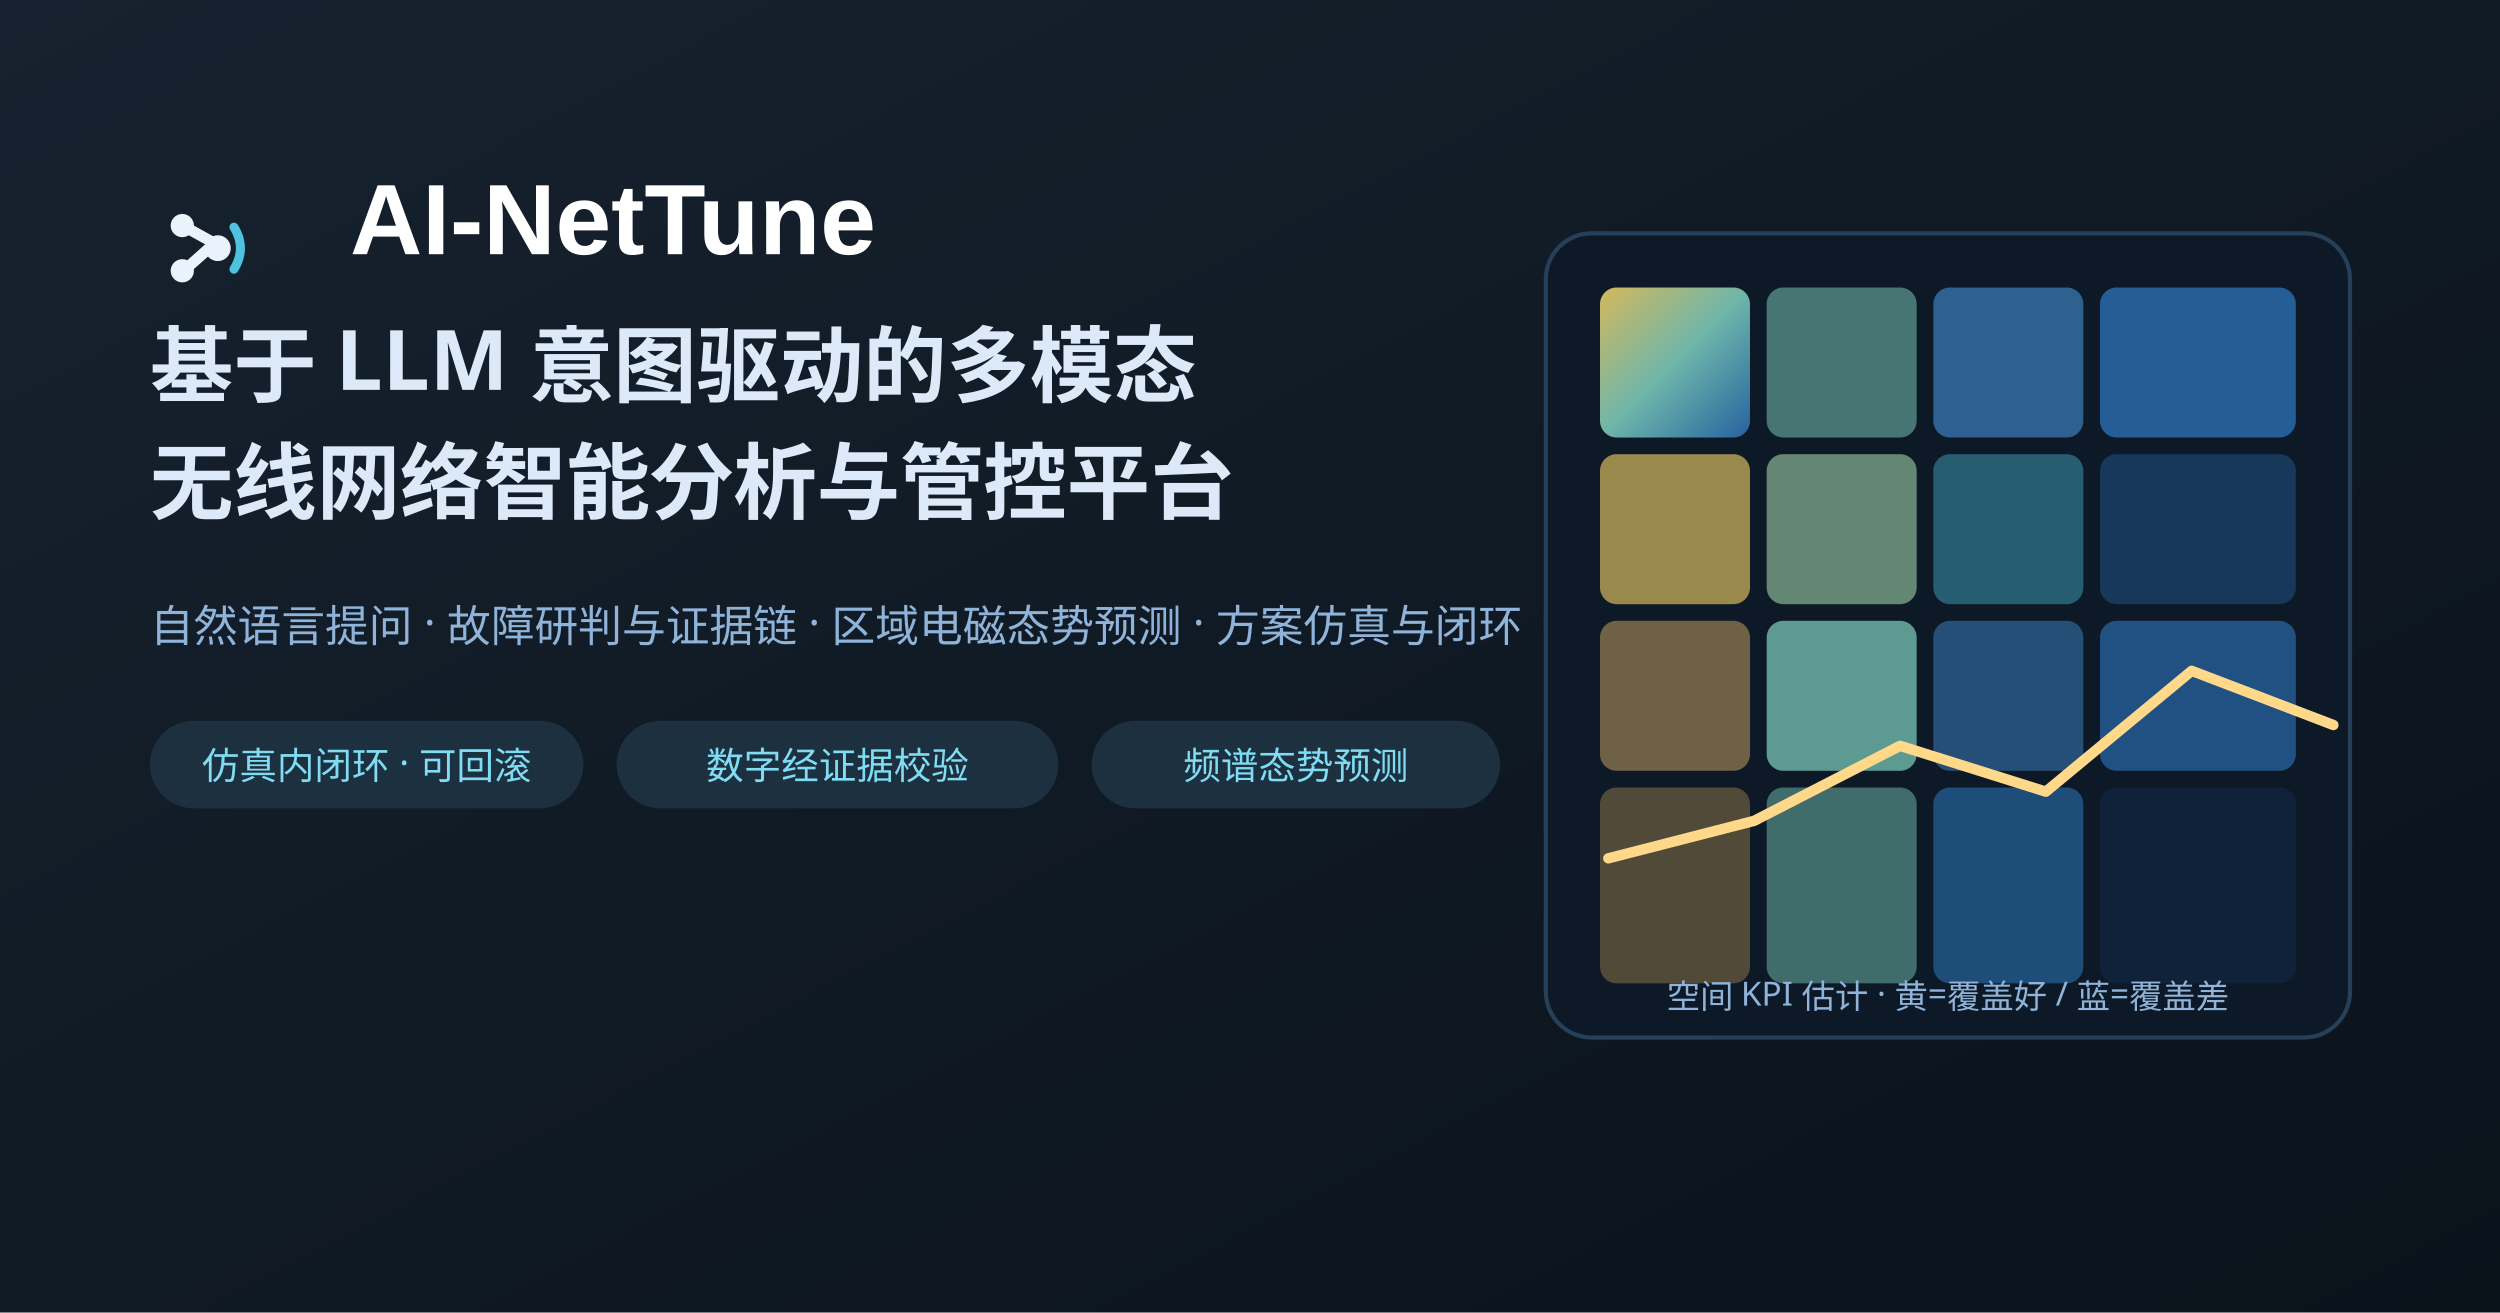
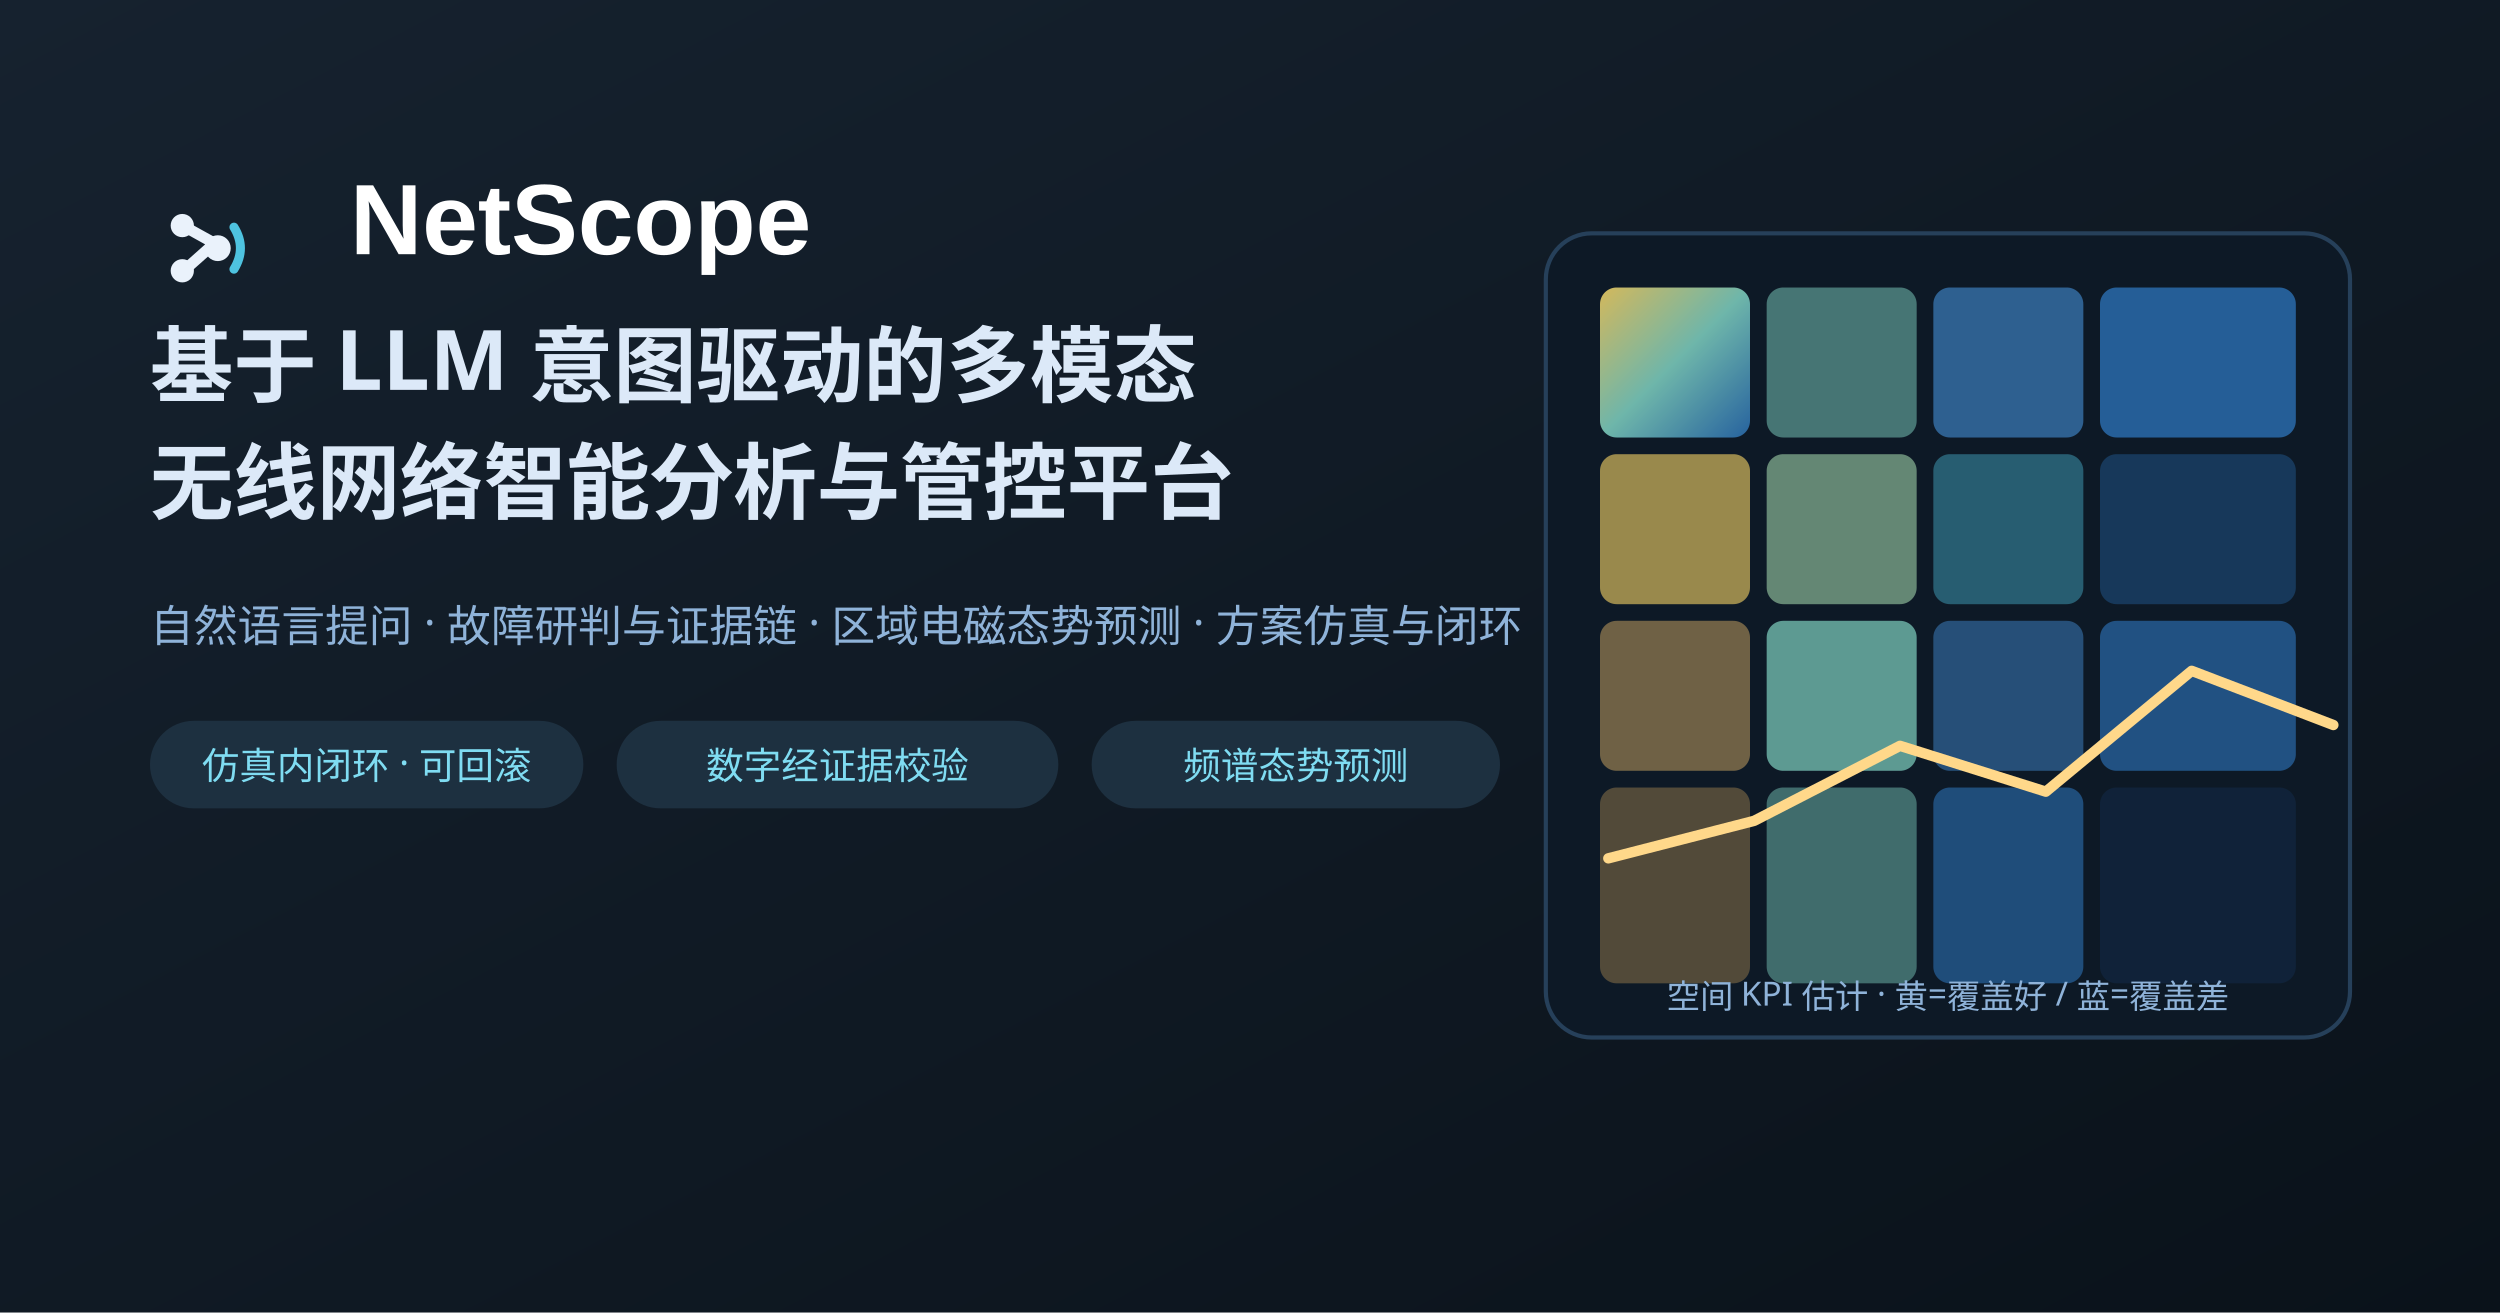
- <svg xmlns="http://www.w3.org/2000/svg" viewBox="0 0 1200 630" width="1200" height="630" role="img" aria-label="AI-NetTune 分享封面 v2">
+ <svg xmlns="http://www.w3.org/2000/svg" viewBox="0 0 1200 630" width="1200" height="630" role="img" aria-label="NetScope 分享封面 v2">
  <defs>
    <linearGradient id="ogbg" x1="0" y1="0" x2="1" y2="1">
      <stop offset="0" stop-color="#16222f" />
      <stop offset="1" stop-color="#0a121a" />
    </linearGradient>
    <linearGradient id="heat2" x1="0" y1="0" x2="1" y2="1">
      <stop offset="0" stop-color="#f6d365" />
      <stop offset="0.5" stop-color="#7fd1c1" />
      <stop offset="1" stop-color="#2b6fb3" />
    </linearGradient>
  </defs>
  <rect width="1200" height="630" fill="url(#ogbg)" />
  <g transform="translate(72 92)">
    <g transform="scale(1.55)">
      <path d="M11 11 L20 16 M11 24 L20 16" stroke="#eaf2fb" stroke-width="3.4" stroke-linecap="round" />
      <circle cx="10" cy="10.5" r="3.6" fill="#eaf2fb" />
      <circle cx="10" cy="24.5" r="3.6" fill="#eaf2fb" />
      <circle cx="21" cy="17.5" r="4" fill="#eaf2fb" />
      <path d="M26 11 Q30 17.5 26 24" fill="none" stroke="#4ec3e0" stroke-width="2.8" stroke-linecap="round" />
    </g>
-     <text x="96" y="30" font-family="Segoe UI, Arial, sans-serif" font-size="48" font-weight="700" fill="#ffffff">AI-NetTune</text>
+     <text x="96" y="30" font-family="Segoe UI, Arial, sans-serif" font-size="48" font-weight="700" fill="#ffffff">NetScope</text>
  </g>
  <g transform="translate(72 190)">
    <text x="0" y="0" font-family="Microsoft YaHei, PingFang SC, sans-serif" font-size="40" font-weight="600" fill="#dce9f8">基于 LLM 意图驱动的多模态</text>
    <text x="0" y="56" font-family="Microsoft YaHei, PingFang SC, sans-serif" font-size="40" font-weight="600" fill="#dce9f8">无线网络智能分析与管控平台</text>
    <text x="0" y="118" font-family="Microsoft YaHei, PingFang SC, sans-serif" font-size="21" fill="#8fb3d9">自然语言提问 · 故障研判与证据链 · 区域电磁态势预测 · 方案仿真与闭环</text>
    <g transform="translate(0 156)">
      <rect x="0" y="0" width="208" height="42" rx="21" fill="#1d3040" />
      <text x="104" y="28" text-anchor="middle" font-family="Microsoft YaHei, sans-serif" font-size="18" fill="#7fdcf2">仿真内闭环 · 可回滚</text>
      <rect x="224" y="0" width="212" height="42" rx="21" fill="#1d3040" />
      <text x="330" y="28" text-anchor="middle" font-family="Microsoft YaHei, sans-serif" font-size="18" fill="#7fdcf2">数字经证据校验</text>
      <rect x="452" y="0" width="196" height="42" rx="21" fill="#1d3040" />
      <text x="550" y="28" text-anchor="middle" font-family="Microsoft YaHei, sans-serif" font-size="18" fill="#7fdcf2">频谱态势预测</text>
    </g>
  </g>
  <g transform="translate(742 112)">
    <rect x="0" y="0" width="386" height="386" rx="22" fill="#0d1926" stroke="#26405a" stroke-width="2" />
    <g>
      <rect x="26" y="26" width="72" height="72" rx="8" fill="url(#heat2)" opacity="0.85" />
      <rect x="106" y="26" width="72" height="72" rx="8" fill="#7fd1c1" opacity="0.5" />
      <rect x="186" y="26" width="72" height="72" rx="8" fill="#3f86c9" opacity="0.65" />
      <rect x="266" y="26" width="94" height="72" rx="8" fill="#2b6fb3" opacity="0.8" />
      <rect x="26" y="106" width="72" height="72" rx="8" fill="#f6d365" opacity="0.6" />
      <rect x="106" y="106" width="72" height="72" rx="8" fill="#9fd0a8" opacity="0.6" />
      <rect x="186" y="106" width="72" height="72" rx="8" fill="#4ec3e0" opacity="0.4" />
      <rect x="266" y="106" width="94" height="72" rx="8" fill="#173a5c" opacity="0.95" />
      <rect x="26" y="186" width="72" height="72" rx="8" fill="#e7b96a" opacity="0.45" />
      <rect x="106" y="186" width="72" height="72" rx="8" fill="#7fd1c1" opacity="0.7" />
      <rect x="186" y="186" width="72" height="72" rx="8" fill="#3f86c9" opacity="0.5" />
      <rect x="266" y="186" width="94" height="72" rx="8" fill="#2b6fb3" opacity="0.65" />
      <rect x="26" y="266" width="72" height="94" rx="8" fill="#b89355" opacity="0.4" />
      <rect x="106" y="266" width="72" height="94" rx="8" fill="#7fd1c1" opacity="0.45" />
      <rect x="186" y="266" width="72" height="94" rx="8" fill="#2b6fb3" opacity="0.6" />
      <rect x="266" y="266" width="94" height="94" rx="8" fill="#10233a" opacity="0.95" />
      <path d="M30 300 L100 282 L170 246 L240 268 L310 210 L378 236" fill="none" stroke="#ffd88a" stroke-width="5" stroke-linecap="round" stroke-linejoin="round" />
    </g>
    <text x="193" y="372" text-anchor="middle" font-family="Microsoft YaHei, sans-serif" font-size="16" fill="#8fb3d9">空间 KPI 估计 · 黄=覆盖好 / 蓝=覆盖差</text>
  </g>
</svg>
